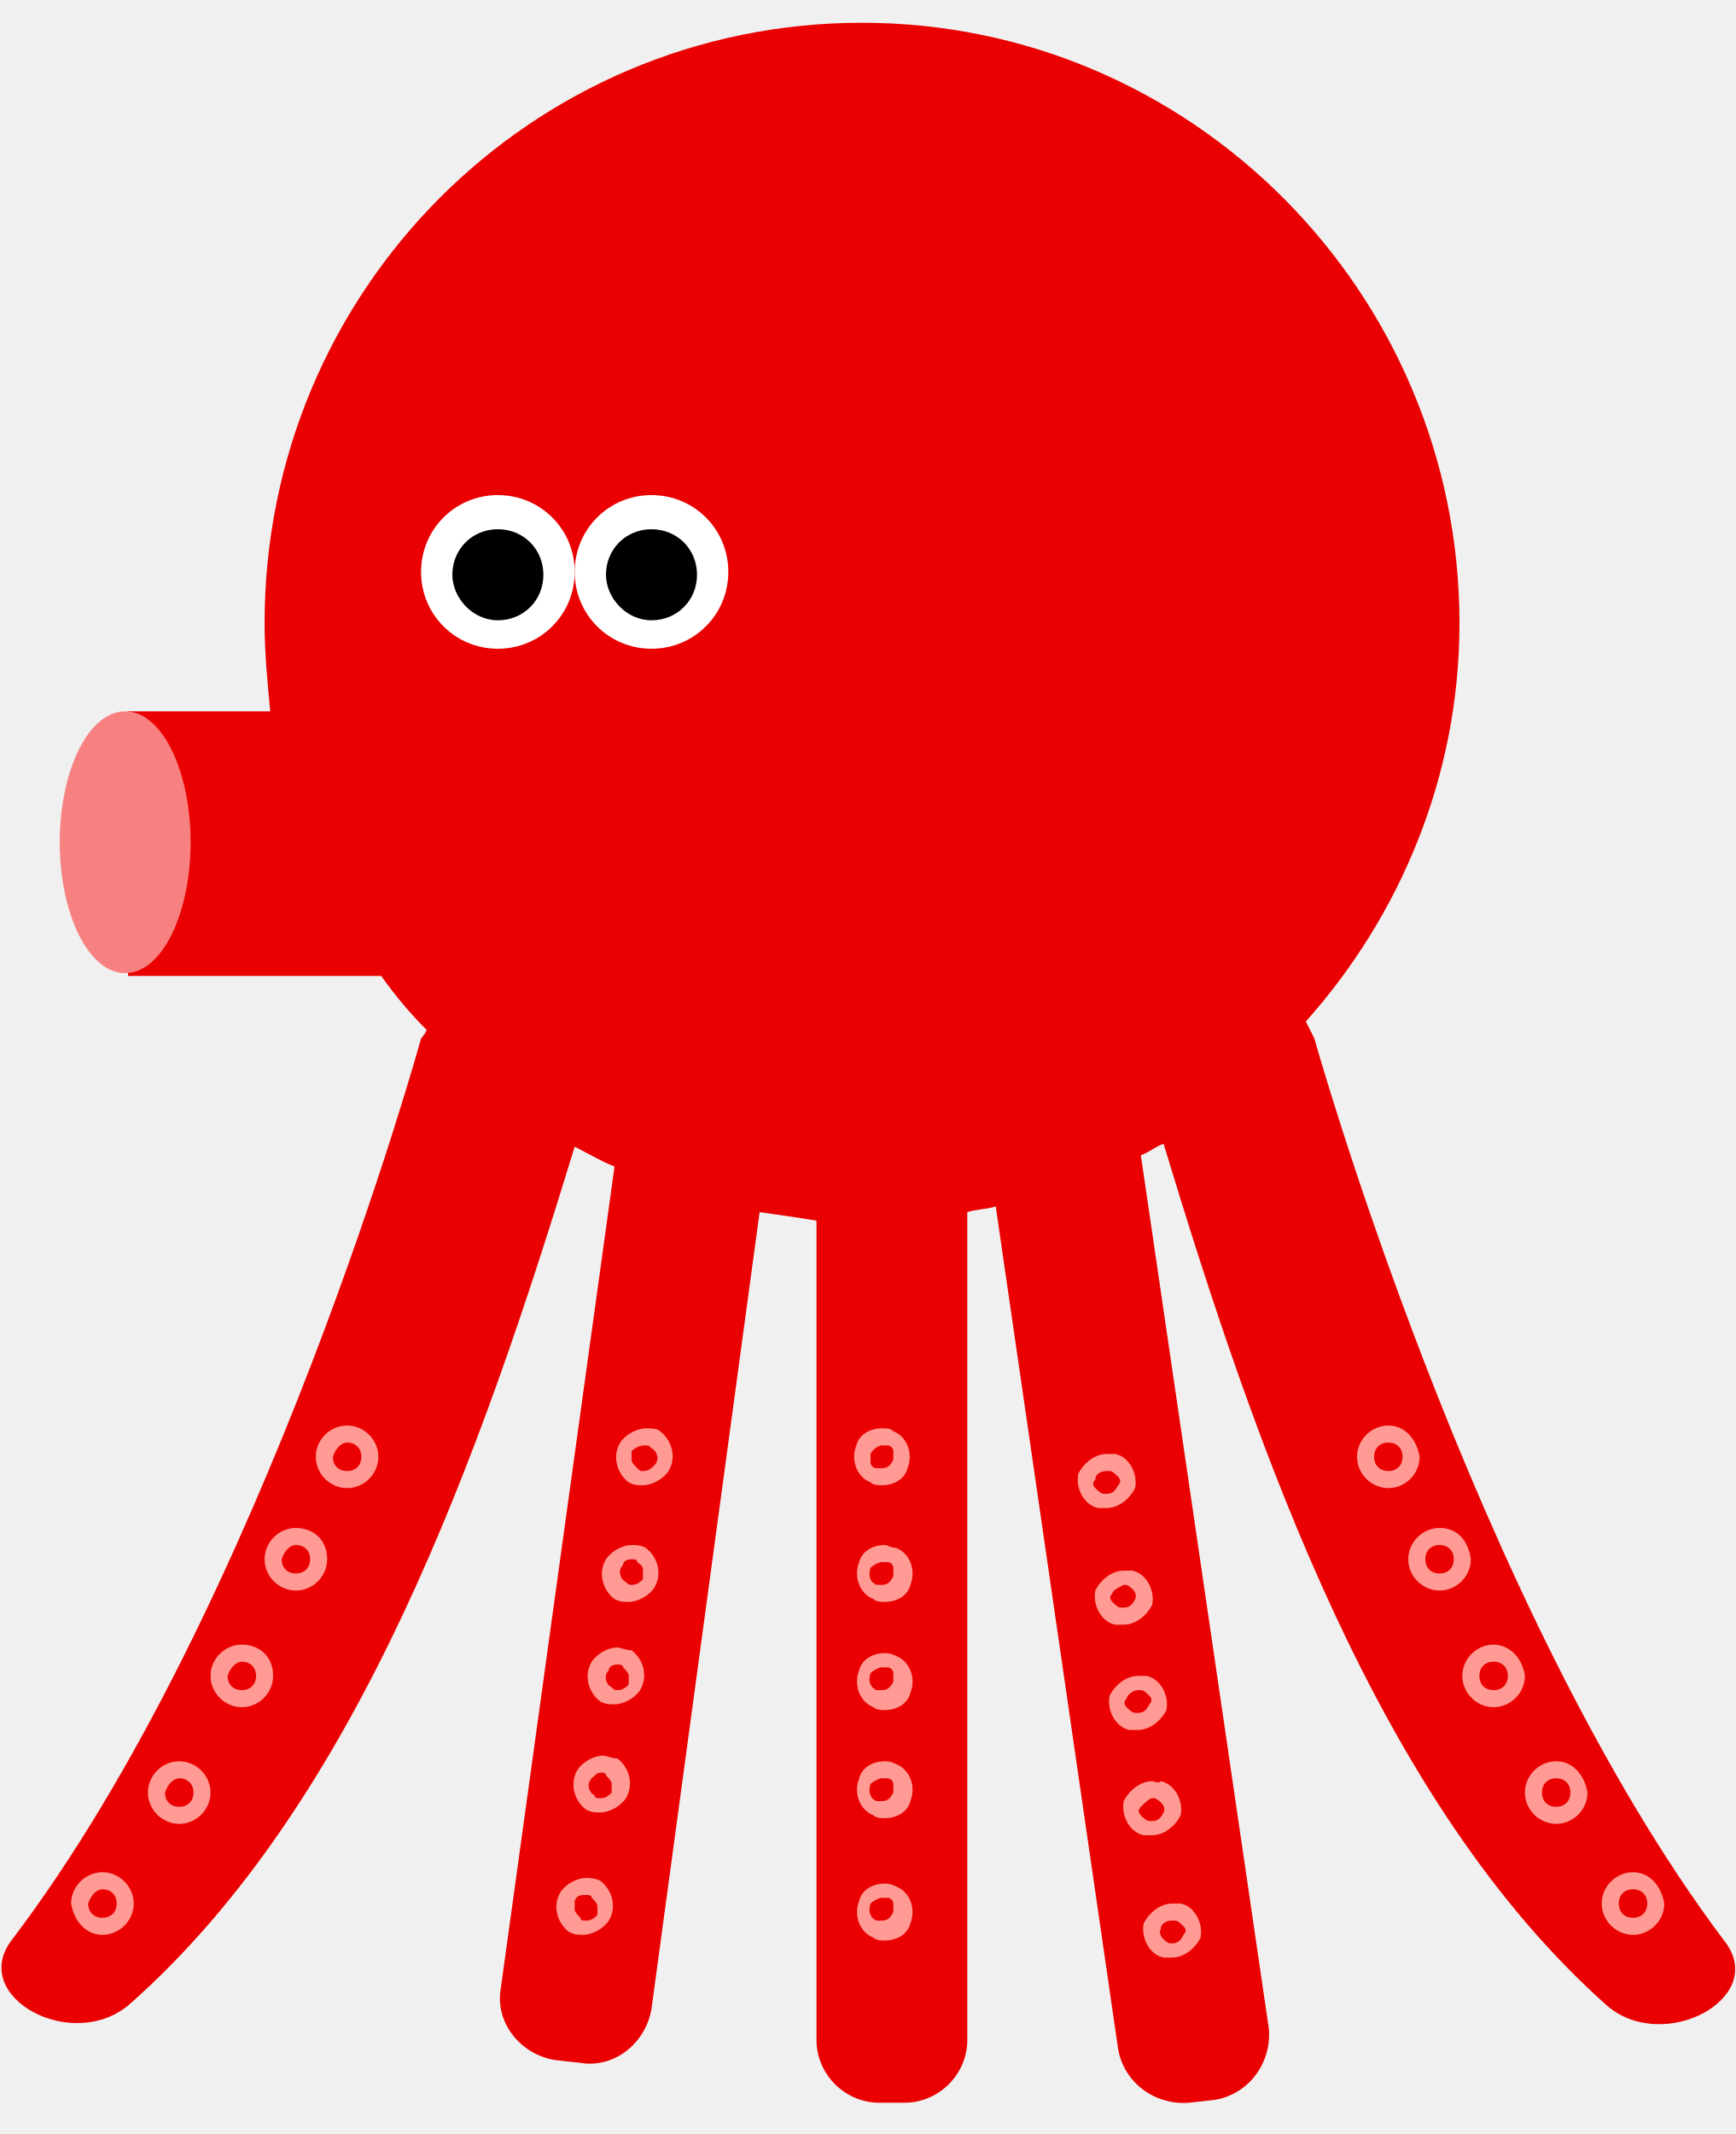
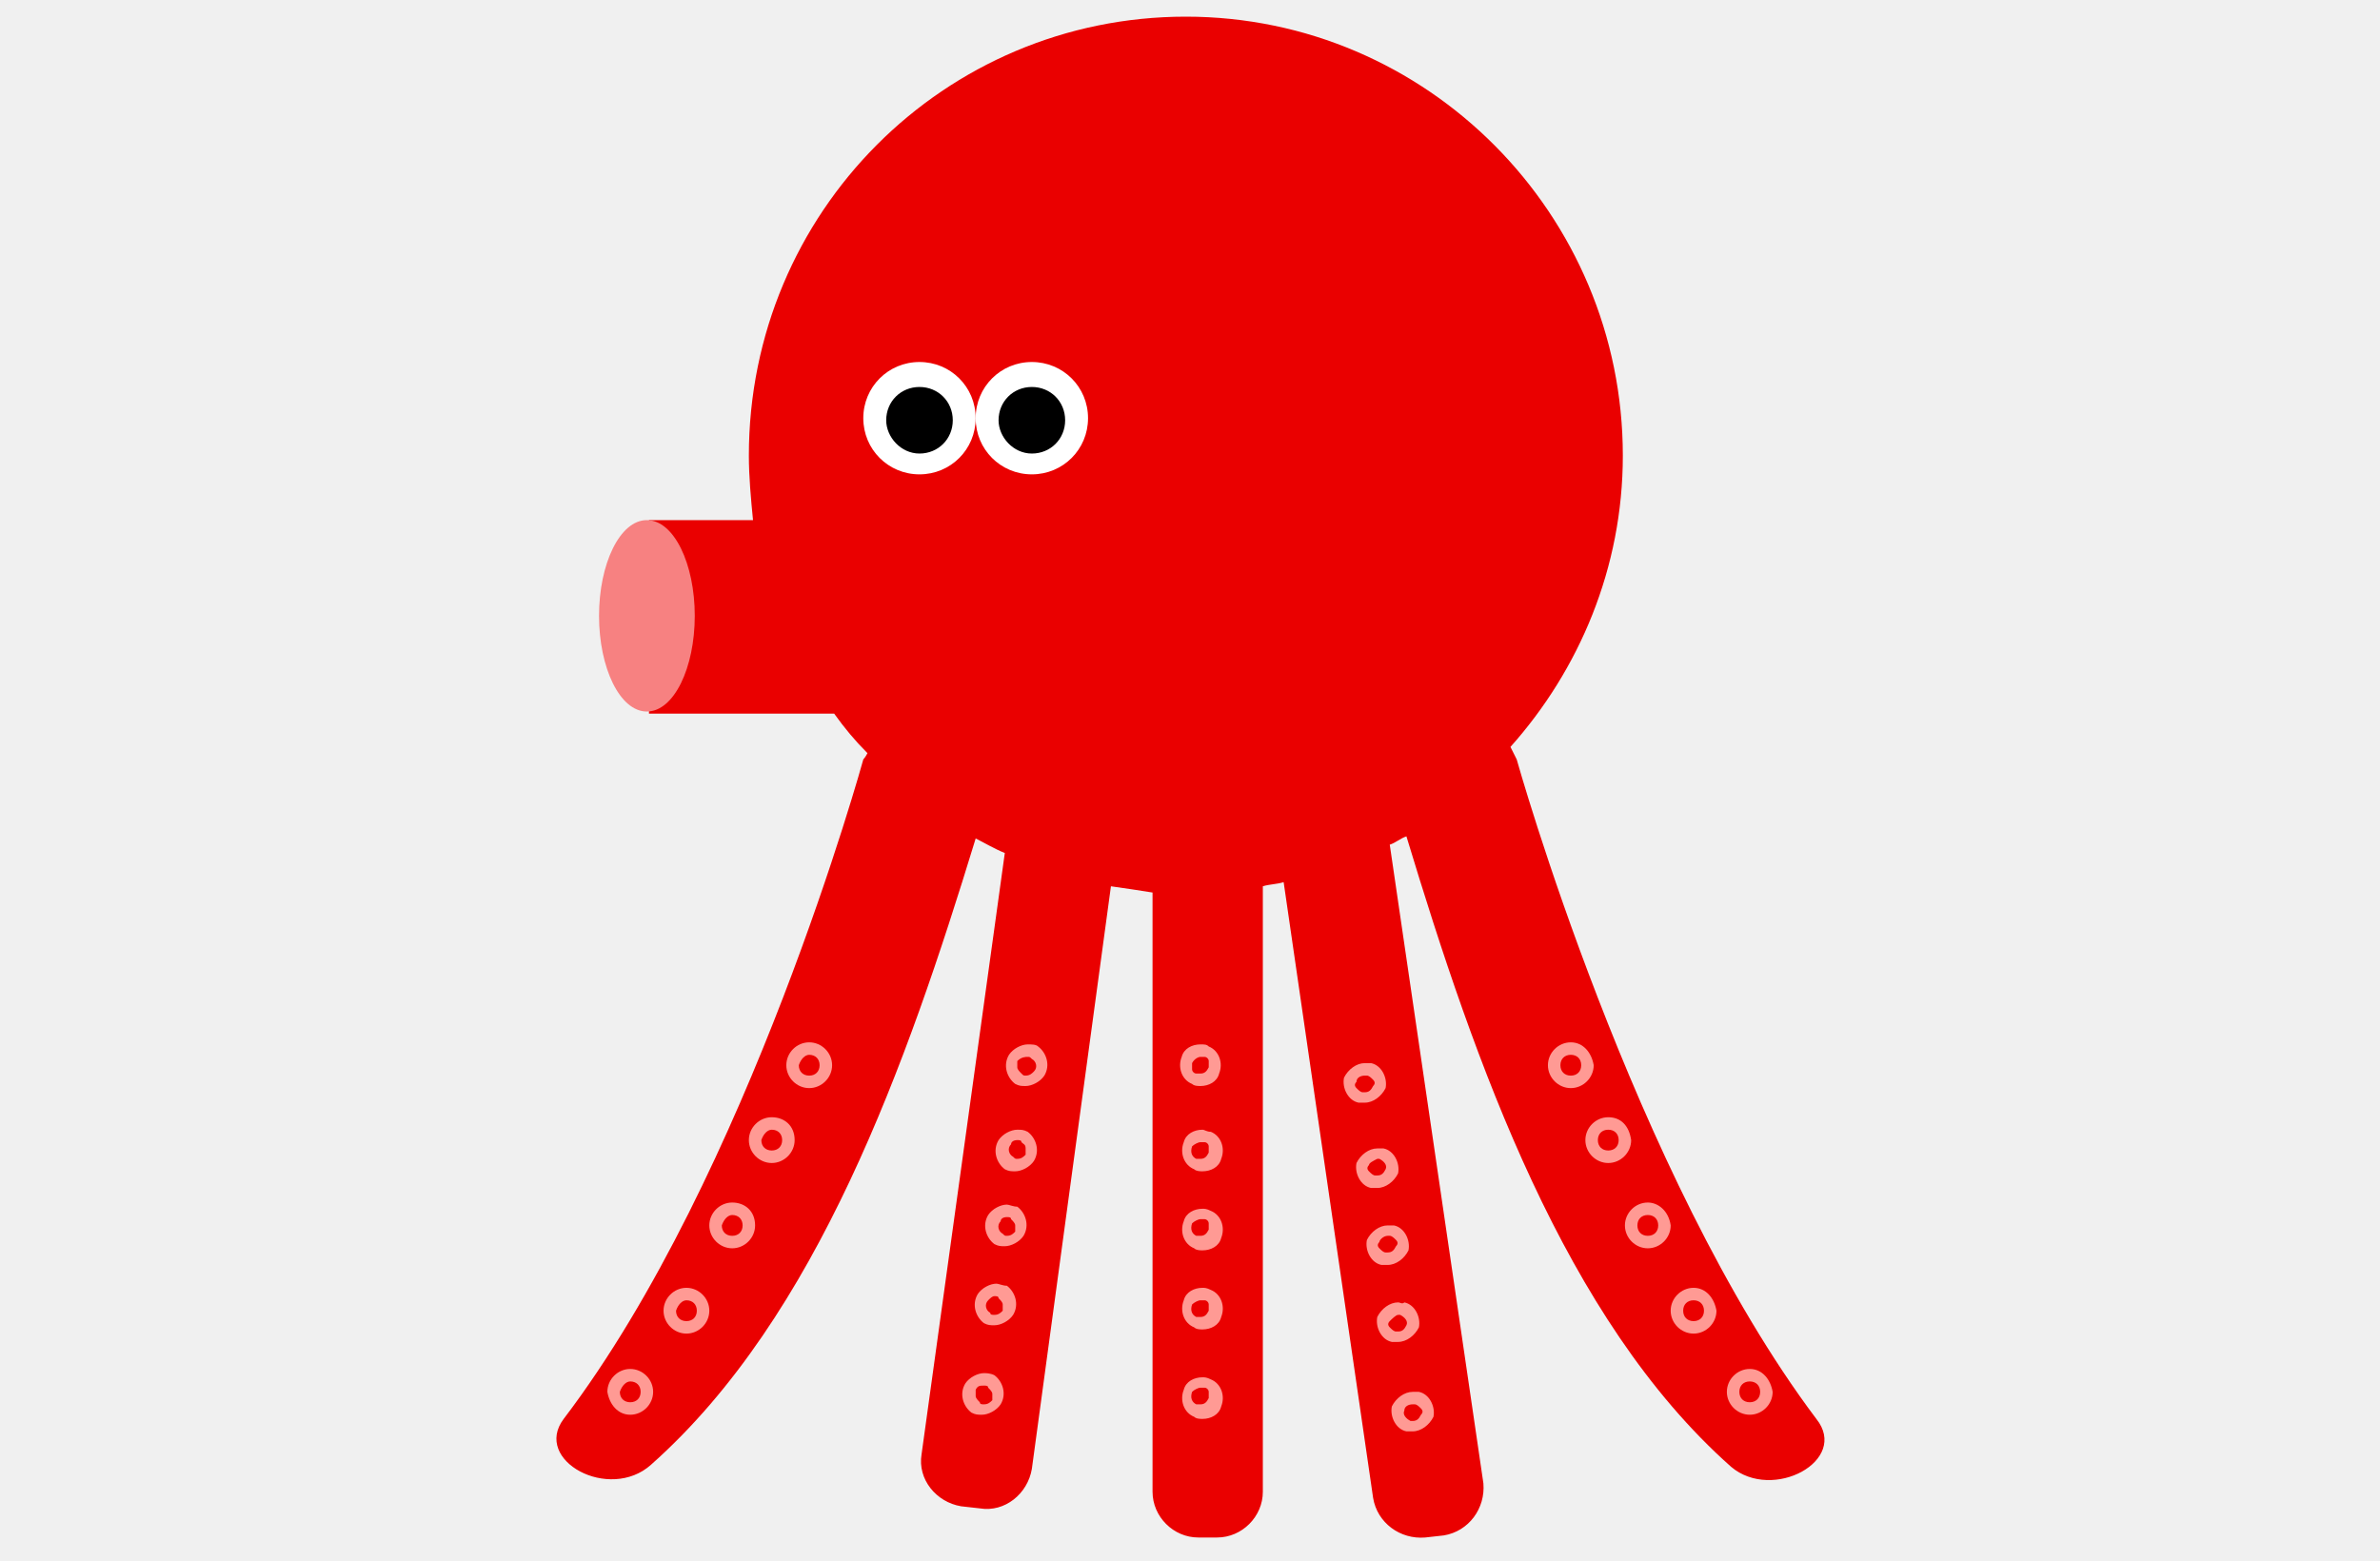
- <svg xmlns="http://www.w3.org/2000/svg" version="1.1" id="レイヤー_1" x="0px" y="0px" viewBox="0 0 61 75" style="enable-background:new 0 0 61 75;" xml:space="preserve">
-   <style type="text/css">
- 	.st0{fill:#EA0000;}
- 	.st1{fill:#FF9A94;}
- 	.st2{fill:#F78181;}
- 	.st3{fill:#FFFFFF;}
- </style>
-   <path id="本体" class="st0" d="M60.6,68.2c-8.8-11.7-14.4-31.7-14.4-31.7s-0.1-0.2-0.3-0.6c3.3-3.7,5.4-8.6,5.4-14  c0-11.6-9.4-21.1-21-21.1c-11.6,0-21,9.4-21,21.1c0,1,0.1,2.1,0.2,3.1H4.5v9.3h8.9c0.5,0.7,1,1.3,1.6,1.9c-0.1,0.2-0.2,0.3-0.2,0.3  s-5.5,20-14.4,31.7c-1.5,2,2.2,4,4.2,2.2c8-7.1,12.3-19.3,15.6-30.1c0.4,0.2,0.9,0.5,1.4,0.7l-4,28.9c-0.2,1.2,0.7,2.3,1.9,2.5  l0.9,0.1c1.2,0.2,2.3-0.7,2.5-1.9l3.8-28c0.7,0.1,1.4,0.2,2,0.3v28.8c0,1.2,1,2.2,2.2,2.2h0.9c1.2,0,2.2-1,2.2-2.2V42.6  c0.3-0.1,0.7-0.1,1-0.2L39.3,72c0.2,1.2,1.3,2,2.5,1.9l0.9-0.1c1.2-0.2,2-1.3,1.9-2.5l-4.5-30.7c0.3-0.1,0.5-0.3,0.8-0.4  c3.3,10.9,7.6,23.2,15.6,30.3C58.5,72.2,62.2,70.2,60.6,68.2z" />
-   <g id="吸盤">
-     <path class="st1" d="M20.6,66.6c0.1,0,0.2,0,0.2,0.1c0.1,0.1,0.2,0.2,0.2,0.3c0,0.1,0,0.2,0,0.3c-0.1,0.1-0.2,0.2-0.4,0.2   c-0.1,0-0.2,0-0.2-0.1c-0.1-0.1-0.2-0.2-0.2-0.3c0-0.1,0-0.2,0-0.3C20.3,66.6,20.4,66.6,20.6,66.6z M20.6,66   c-0.3,0-0.7,0.2-0.9,0.5c-0.3,0.5-0.1,1.1,0.3,1.4c0.2,0.1,0.3,0.1,0.5,0.1c0.3,0,0.7-0.2,0.9-0.5c0.3-0.5,0.1-1.1-0.3-1.4   C20.9,66,20.7,66,20.6,66z" />
-     <path class="st1" d="M48.8,50.7c0.3,0,0.5,0.2,0.5,0.5c0,0.3-0.2,0.5-0.5,0.5c-0.3,0-0.5-0.2-0.5-0.5   C48.3,50.9,48.5,50.7,48.8,50.7z M48.8,50.1c-0.6,0-1.1,0.5-1.1,1.1c0,0.6,0.5,1.1,1.1,1.1s1.1-0.5,1.1-1.1   C49.8,50.6,49.4,50.1,48.8,50.1z" />
-     <path class="st1" d="M50.6,54.3c0.3,0,0.5,0.2,0.5,0.5c0,0.3-0.2,0.5-0.5,0.5s-0.5-0.2-0.5-0.5C50.1,54.5,50.3,54.3,50.6,54.3z    M50.6,53.7c-0.6,0-1.1,0.5-1.1,1.1c0,0.6,0.5,1.1,1.1,1.1s1.1-0.5,1.1-1.1C51.6,54.1,51.2,53.7,50.6,53.7z" />
-     <path class="st1" d="M52.5,58.4c0.3,0,0.5,0.2,0.5,0.5c0,0.3-0.2,0.5-0.5,0.5c-0.3,0-0.5-0.2-0.5-0.5C52,58.6,52.2,58.4,52.5,58.4z    M52.5,57.8c-0.6,0-1.1,0.5-1.1,1.1c0,0.6,0.5,1.1,1.1,1.1s1.1-0.5,1.1-1.1C53.5,58.2,53,57.8,52.5,57.8z" />
-     <path class="st1" d="M54.7,62.5c0.3,0,0.5,0.2,0.5,0.5c0,0.3-0.2,0.5-0.5,0.5c-0.3,0-0.5-0.2-0.5-0.5   C54.2,62.7,54.4,62.5,54.7,62.5z M54.7,61.9c-0.6,0-1.1,0.5-1.1,1.1c0,0.6,0.5,1.1,1.1,1.1c0.6,0,1.1-0.5,1.1-1.1   C55.7,62.4,55.3,61.9,54.7,61.9z" />
-     <path class="st1" d="M57.4,66.4c0.3,0,0.5,0.2,0.5,0.5c0,0.3-0.2,0.5-0.5,0.5c-0.3,0-0.5-0.2-0.5-0.5   C56.9,66.6,57.1,66.4,57.4,66.4z M57.4,65.8c-0.6,0-1.1,0.5-1.1,1.1c0,0.6,0.5,1.1,1.1,1.1s1.1-0.5,1.1-1.1   C58.4,66.3,58,65.8,57.4,65.8z" />
-     <path class="st1" d="M12.2,50.7c0.3,0,0.5,0.2,0.5,0.5c0,0.3-0.2,0.5-0.5,0.5c-0.3,0-0.5-0.2-0.5-0.5C11.8,50.9,12,50.7,12.2,50.7z    M12.2,50.1c-0.6,0-1.1,0.5-1.1,1.1c0,0.6,0.5,1.1,1.1,1.1s1.1-0.5,1.1-1.1C13.3,50.6,12.8,50.1,12.2,50.1z" />
-     <path class="st1" d="M10.4,54.3c0.3,0,0.5,0.2,0.5,0.5c0,0.3-0.2,0.5-0.5,0.5c-0.3,0-0.5-0.2-0.5-0.5C10,54.5,10.2,54.3,10.4,54.3z    M10.4,53.7c-0.6,0-1.1,0.5-1.1,1.1c0,0.6,0.5,1.1,1.1,1.1c0.6,0,1.1-0.5,1.1-1.1C11.5,54.1,11,53.7,10.4,53.7z" />
-     <path class="st1" d="M8.5,58.4c0.3,0,0.5,0.2,0.5,0.5c0,0.3-0.2,0.5-0.5,0.5c-0.3,0-0.5-0.2-0.5-0.5C8.1,58.6,8.3,58.4,8.5,58.4z    M8.5,57.8c-0.6,0-1.1,0.5-1.1,1.1c0,0.6,0.5,1.1,1.1,1.1c0.6,0,1.1-0.5,1.1-1.1C9.6,58.2,9.1,57.8,8.5,57.8z" />
-     <path class="st1" d="M6.3,62.5c0.3,0,0.5,0.2,0.5,0.5c0,0.3-0.2,0.5-0.5,0.5c-0.3,0-0.5-0.2-0.5-0.5C5.9,62.7,6.1,62.5,6.3,62.5z    M6.3,61.9c-0.6,0-1.1,0.5-1.1,1.1c0,0.6,0.5,1.1,1.1,1.1c0.6,0,1.1-0.5,1.1-1.1C7.4,62.4,6.9,61.9,6.3,61.9z" />
-     <path class="st1" d="M3.6,66.4c0.3,0,0.5,0.2,0.5,0.5c0,0.3-0.2,0.5-0.5,0.5c-0.3,0-0.5-0.2-0.5-0.5C3.2,66.6,3.4,66.4,3.6,66.4z    M3.6,65.8c-0.6,0-1.1,0.5-1.1,1.1C2.6,67.5,3,68,3.6,68c0.6,0,1.1-0.5,1.1-1.1C4.7,66.3,4.2,65.8,3.6,65.8z" />
-     <path class="st2" d="M4.4,34.2c1.3,0,2.3-2.1,2.3-4.6c0-2.5-1-4.6-2.3-4.6c-1.3,0-2.3,2.1-2.3,4.6C2.1,32.1,3.1,34.2,4.4,34.2z" />
-     <path class="st1" d="M38.9,51.7c0,0,0.1,0,0.1,0c0.1,0,0.2,0.1,0.3,0.2c0.1,0.1,0.1,0.2,0,0.3c-0.1,0.2-0.2,0.3-0.4,0.3   c0,0-0.1,0-0.1,0c-0.1,0-0.2-0.1-0.3-0.2c-0.1-0.1-0.1-0.2,0-0.3C38.5,51.8,38.7,51.7,38.9,51.7z M38.9,51.1c-0.4,0-0.8,0.3-1,0.7   c-0.1,0.5,0.2,1.1,0.7,1.2c0.1,0,0.2,0,0.3,0c0.4,0,0.8-0.3,1-0.7c0.1-0.5-0.2-1.1-0.7-1.2C39,51.1,39,51.1,38.9,51.1z" />
-     <path class="st1" d="M39.5,55.7c0,0,0.1,0,0.1,0c0.2,0.1,0.4,0.3,0.3,0.5c-0.1,0.2-0.2,0.3-0.4,0.3c0,0-0.1,0-0.1,0   c-0.1,0-0.2-0.1-0.3-0.2c-0.1-0.1-0.1-0.2,0-0.3C39.1,55.9,39.3,55.8,39.5,55.7 M39.5,55.2c-0.4,0-0.8,0.3-1,0.7   c-0.1,0.5,0.2,1.1,0.7,1.2c0.1,0,0.2,0,0.3,0c0.4,0,0.8-0.3,1-0.7c0.1-0.5-0.2-1.1-0.7-1.2C39.6,55.2,39.5,55.2,39.5,55.2z" />
-     <path class="st1" d="M40,59.4c0,0,0.1,0,0.1,0c0.1,0,0.2,0.1,0.3,0.2c0.1,0.1,0.1,0.2,0,0.3c-0.1,0.2-0.2,0.3-0.4,0.3   c0,0-0.1,0-0.1,0c-0.1,0-0.2-0.1-0.3-0.2c-0.1-0.1-0.1-0.2,0-0.3C39.6,59.6,39.8,59.4,40,59.4z M40,58.9c-0.4,0-0.8,0.3-1,0.7   c-0.1,0.5,0.2,1.1,0.7,1.2c0.1,0,0.2,0,0.3,0c0.4,0,0.8-0.3,1-0.7c0.1-0.5-0.2-1.1-0.7-1.2C40.2,58.9,40.1,58.9,40,58.9z" />
-     <path class="st1" d="M40.5,63.2c0,0,0.1,0,0.1,0c0.2,0.1,0.4,0.3,0.3,0.5c-0.1,0.2-0.2,0.3-0.4,0.3c0,0-0.1,0-0.1,0   c-0.1,0-0.2-0.1-0.3-0.2c-0.1-0.1-0.1-0.2,0-0.3C40.2,63.4,40.4,63.2,40.5,63.2z M40.5,62.6c-0.4,0-0.8,0.3-1,0.7   c-0.1,0.5,0.2,1.1,0.7,1.2c0.1,0,0.2,0,0.3,0c0.4,0,0.8-0.3,1-0.7c0.1-0.5-0.2-1.1-0.7-1.2C40.7,62.7,40.6,62.6,40.5,62.6z" />
-     <path class="st1" d="M41.2,67.5c0,0,0.1,0,0.1,0c0.1,0,0.2,0.1,0.3,0.2c0.1,0.1,0.1,0.2,0,0.3c-0.1,0.2-0.2,0.3-0.4,0.3   c0,0-0.1,0-0.1,0c-0.2-0.1-0.4-0.3-0.3-0.5C40.8,67.6,41,67.5,41.2,67.5z M41.2,66.9c-0.4,0-0.8,0.3-1,0.7   c-0.1,0.5,0.2,1.1,0.7,1.2c0.1,0,0.2,0,0.3,0c0.4,0,0.8-0.3,1-0.7c0.1-0.5-0.2-1.1-0.7-1.2C41.3,66.9,41.2,66.9,41.2,66.9z" />
-     <path class="st1" d="M31,50.8c0.1,0,0.1,0,0.2,0c0.1,0,0.2,0.1,0.2,0.2c0,0.1,0,0.2,0,0.3c-0.1,0.2-0.2,0.3-0.4,0.3   c-0.1,0-0.1,0-0.2,0c-0.1,0-0.2-0.1-0.2-0.2c0-0.1,0-0.2,0-0.3C30.7,50.9,30.9,50.8,31,50.8z M31,50.2c-0.4,0-0.8,0.2-0.9,0.6   c-0.2,0.5,0,1.1,0.5,1.3c0.1,0.1,0.3,0.1,0.4,0.1c0.4,0,0.8-0.2,0.9-0.6c0.2-0.5,0-1.1-0.5-1.3C31.3,50.2,31.2,50.2,31,50.2z" />
-     <path class="st1" d="M31,54.9c0.1,0,0.1,0,0.2,0c0.1,0,0.2,0.1,0.2,0.2c0,0.1,0,0.2,0,0.3c-0.1,0.2-0.2,0.3-0.4,0.3   c-0.1,0-0.1,0-0.2,0c-0.2-0.1-0.3-0.3-0.2-0.6C30.7,55,30.9,54.9,31,54.9 M31.1,54.3c-0.4,0-0.8,0.2-0.9,0.6   c-0.2,0.5,0,1.1,0.5,1.3c0.1,0.1,0.3,0.1,0.4,0.1c0.4,0,0.8-0.2,0.9-0.6c0.2-0.5,0-1.1-0.5-1.3C31.3,54.4,31.2,54.3,31.1,54.3z" />
-     <path class="st1" d="M31,58.6c0.1,0,0.1,0,0.2,0c0.1,0,0.2,0.1,0.2,0.2c0,0.1,0,0.2,0,0.3c-0.1,0.2-0.2,0.3-0.4,0.3   c-0.1,0-0.1,0-0.2,0c-0.2-0.1-0.3-0.3-0.2-0.6C30.7,58.7,30.9,58.6,31,58.6 M31.1,58.1c-0.4,0-0.8,0.2-0.9,0.6   c-0.2,0.5,0,1.1,0.5,1.3c0.1,0.1,0.3,0.1,0.4,0.1c0.4,0,0.8-0.2,0.9-0.6c0.2-0.5,0-1.1-0.5-1.3C31.3,58.1,31.2,58.1,31.1,58.1z" />
-     <path class="st1" d="M31,62.5c0.1,0,0.1,0,0.2,0c0.1,0,0.2,0.1,0.2,0.2c0,0.1,0,0.2,0,0.3c-0.1,0.2-0.2,0.3-0.4,0.3   c-0.1,0-0.1,0-0.2,0c-0.2-0.1-0.3-0.3-0.2-0.6C30.7,62.6,30.9,62.5,31,62.5 M31.1,61.9c-0.4,0-0.8,0.2-0.9,0.6   c-0.2,0.5,0,1.1,0.5,1.3c0.1,0.1,0.3,0.1,0.4,0.1c0.4,0,0.8-0.2,0.9-0.6c0.2-0.5,0-1.1-0.5-1.3C31.3,61.9,31.2,61.9,31.1,61.9z" />
-     <path class="st1" d="M31,66.7c0.1,0,0.1,0,0.2,0c0.1,0,0.2,0.1,0.2,0.2c0,0.1,0,0.2,0,0.3c-0.1,0.2-0.2,0.3-0.4,0.3   c-0.1,0-0.1,0-0.2,0c-0.2-0.1-0.3-0.3-0.2-0.6C30.7,66.8,30.9,66.7,31,66.7 M31.1,66.2c-0.4,0-0.8,0.2-0.9,0.6   c-0.2,0.5,0,1.1,0.5,1.3c0.1,0.1,0.3,0.1,0.4,0.1c0.4,0,0.8-0.2,0.9-0.6c0.2-0.5,0-1.1-0.5-1.3C31.3,66.2,31.2,66.2,31.1,66.2z" />
-     <path class="st1" d="M22.7,50.8c0.1,0,0.1,0,0.2,0.1c0.2,0.1,0.3,0.4,0.1,0.6c-0.1,0.1-0.2,0.2-0.4,0.2c-0.1,0-0.1,0-0.2-0.1   c-0.1-0.1-0.2-0.2-0.2-0.3c0-0.1,0-0.2,0-0.3C22.4,50.8,22.6,50.8,22.7,50.8 M22.7,50.2c-0.3,0-0.7,0.2-0.9,0.5   c-0.3,0.5-0.1,1.1,0.3,1.4c0.2,0.1,0.3,0.1,0.5,0.1c0.3,0,0.7-0.2,0.9-0.5c0.3-0.5,0.1-1.1-0.3-1.4C23.1,50.2,22.9,50.2,22.7,50.2z   " />
-     <path class="st1" d="M22.2,54.8c0.1,0,0.2,0,0.2,0.1c0.1,0.1,0.2,0.1,0.2,0.3c0,0.1,0,0.2,0,0.3c-0.1,0.1-0.2,0.2-0.4,0.2   c-0.1,0-0.1,0-0.2-0.1c-0.2-0.1-0.3-0.4-0.1-0.6C21.9,54.9,22,54.8,22.2,54.8 M22.2,54.3c-0.3,0-0.7,0.2-0.9,0.5   c-0.3,0.5-0.1,1.1,0.3,1.4c0.2,0.1,0.3,0.1,0.5,0.1c0.3,0,0.7-0.2,0.9-0.5c0.3-0.5,0.1-1.1-0.3-1.4C22.5,54.3,22.4,54.3,22.2,54.3z   " />
-     <path class="st1" d="M21.7,58.5c0.1,0,0.2,0,0.2,0.1c0.1,0.1,0.2,0.2,0.2,0.3c0,0.1,0,0.2,0,0.3c-0.1,0.1-0.2,0.2-0.4,0.2   c-0.1,0-0.1,0-0.2-0.1c-0.2-0.1-0.3-0.4-0.1-0.6C21.4,58.6,21.5,58.5,21.7,58.5 M21.7,57.9c-0.3,0-0.7,0.2-0.9,0.5   c-0.3,0.5-0.1,1.1,0.3,1.4c0.2,0.1,0.3,0.1,0.5,0.1c0.3,0,0.7-0.2,0.9-0.5c0.3-0.5,0.1-1.1-0.3-1.4C22,58,21.8,57.9,21.7,57.9z" />
-     <path class="st1" d="M21.1,62.3c0.1,0,0.2,0,0.2,0.1c0.1,0.1,0.2,0.2,0.2,0.3c0,0.1,0,0.2,0,0.3c-0.1,0.1-0.2,0.2-0.4,0.2   c-0.1,0-0.2,0-0.2-0.1c-0.2-0.1-0.3-0.4-0.1-0.6C20.9,62.4,21,62.3,21.1,62.3 M21.2,61.7c-0.3,0-0.7,0.2-0.9,0.5   c-0.3,0.5-0.1,1.1,0.3,1.4c0.2,0.1,0.3,0.1,0.5,0.1c0.3,0,0.7-0.2,0.9-0.5c0.3-0.5,0.1-1.1-0.3-1.4C21.5,61.8,21.3,61.7,21.2,61.7z   " />
+ <svg xmlns="http://www.w3.org/2000/svg" width="122" height="80" viewBox="0 0 122 80" fill="none">
+   <g clip-path="url(#clip0_1049_1930)">
+     <path d="M93.107 72.747C83.72 60.267 77.747 38.934 77.747 38.934C77.747 38.934 77.64 38.72 77.427 38.294C80.947 34.347 83.187 29.12 83.187 23.36C83.187 10.987 73.16 0.854 60.787 0.854C48.414 0.854 38.387 10.88 38.387 23.36C38.387 24.427 38.494 25.6 38.6 26.667H33.267V36.587H42.76C43.294 37.334 43.827 37.974 44.467 38.614C44.36 38.827 44.254 38.934 44.254 38.934C44.254 38.934 38.387 60.267 28.894 72.747C27.294 74.88 31.24 77.013 33.374 75.094C41.907 67.52 46.494 54.507 50.014 42.987C50.44 43.2 50.974 43.52 51.507 43.733L47.24 74.56C47.027 75.84 47.987 77.013 49.267 77.227L50.227 77.334C51.507 77.547 52.68 76.587 52.894 75.307L56.947 45.44C57.694 45.547 58.44 45.654 59.08 45.76V76.48C59.08 77.76 60.147 78.827 61.427 78.827H62.387C63.667 78.827 64.734 77.76 64.734 76.48V45.44C65.054 45.334 65.48 45.334 65.8 45.227L70.387 76.8C70.6 78.08 71.774 78.933 73.054 78.827L74.014 78.72C75.294 78.507 76.147 77.334 76.04 76.053L71.24 43.307C71.56 43.2 71.774 42.987 72.094 42.88C75.614 54.507 80.2 67.627 88.734 75.2C90.867 77.013 94.814 74.88 93.107 72.747Z" fill="#EA0000" />
+     <path d="M50.44 71.04C50.547 71.04 50.654 71.04 50.654 71.147C50.76 71.253 50.867 71.36 50.867 71.467C50.867 71.573 50.867 71.68 50.867 71.787C50.76 71.893 50.654 72 50.44 72C50.334 72 50.227 72 50.227 71.893C50.12 71.787 50.014 71.68 50.014 71.573C50.014 71.467 50.014 71.36 50.014 71.253C50.12 71.04 50.227 71.04 50.44 71.04ZM50.44 70.4C50.12 70.4 49.694 70.613 49.48 70.933C49.16 71.467 49.374 72.107 49.8 72.427C50.014 72.533 50.12 72.533 50.334 72.533C50.654 72.533 51.08 72.32 51.294 72C51.614 71.467 51.4 70.827 50.974 70.507C50.76 70.4 50.547 70.4 50.44 70.4Z" fill="#FF9A94" />
+     <path d="M80.52 54.08C80.841 54.08 81.054 54.293 81.054 54.613C81.054 54.933 80.841 55.147 80.52 55.147C80.201 55.147 79.987 54.933 79.987 54.613C79.987 54.293 80.201 54.08 80.52 54.08ZM80.52 53.44C79.88 53.44 79.347 53.973 79.347 54.613C79.347 55.253 79.88 55.787 80.52 55.787C81.16 55.787 81.694 55.253 81.694 54.613C81.587 53.973 81.16 53.44 80.52 53.44Z" fill="#FF9A94" />
+     <path d="M82.44 57.92C82.76 57.92 82.974 58.133 82.974 58.453C82.974 58.773 82.76 58.986 82.44 58.986C82.12 58.986 81.907 58.773 81.907 58.453C81.907 58.133 82.12 57.92 82.44 57.92ZM82.44 57.28C81.8 57.28 81.267 57.813 81.267 58.453C81.267 59.093 81.8 59.627 82.44 59.627C83.08 59.627 83.614 59.093 83.614 58.453C83.507 57.706 83.08 57.28 82.44 57.28Z" fill="#FF9A94" />
+     <path d="M84.467 62.293C84.787 62.293 85.001 62.507 85.001 62.827C85.001 63.147 84.787 63.36 84.467 63.36C84.147 63.36 83.934 63.147 83.934 62.827C83.934 62.507 84.147 62.293 84.467 62.293ZM84.467 61.653C83.827 61.653 83.294 62.187 83.294 62.827C83.294 63.467 83.827 64 84.467 64C85.107 64 85.641 63.467 85.641 62.827C85.534 62.08 85.001 61.653 84.467 61.653Z" fill="#FF9A94" />
+     <path d="M86.814 66.666C87.133 66.666 87.347 66.88 87.347 67.2C87.347 67.52 87.133 67.733 86.814 67.733C86.493 67.733 86.28 67.52 86.28 67.2C86.28 66.88 86.493 66.666 86.814 66.666ZM86.814 66.026C86.174 66.026 85.64 66.56 85.64 67.2C85.64 67.84 86.174 68.373 86.814 68.373C87.454 68.373 87.987 67.84 87.987 67.2C87.88 66.56 87.454 66.026 86.814 66.026Z" fill="#FF9A94" />
+     <path d="M89.694 70.826C90.014 70.826 90.227 71.04 90.227 71.36C90.227 71.68 90.014 71.893 89.694 71.893C89.374 71.893 89.16 71.68 89.16 71.36C89.16 71.04 89.374 70.826 89.694 70.826ZM89.694 70.186C89.054 70.186 88.52 70.72 88.52 71.36C88.52 72 89.054 72.533 89.694 72.533C90.334 72.533 90.867 72 90.867 71.36C90.76 70.72 90.334 70.186 89.694 70.186Z" fill="#FF9A94" />
+     <path d="M41.48 54.08C41.8 54.08 42.014 54.293 42.014 54.613C42.014 54.933 41.8 55.147 41.48 55.147C41.16 55.147 40.947 54.933 40.947 54.613C41.054 54.293 41.267 54.08 41.48 54.08ZM41.48 53.44C40.84 53.44 40.307 53.973 40.307 54.613C40.307 55.253 40.84 55.787 41.48 55.787C42.12 55.787 42.654 55.253 42.654 54.613C42.654 53.973 42.12 53.44 41.48 53.44Z" fill="#FF9A94" />
+     <path d="M39.56 57.92C39.88 57.92 40.094 58.133 40.094 58.453C40.094 58.773 39.88 58.986 39.56 58.986C39.24 58.986 39.027 58.773 39.027 58.453C39.134 58.133 39.347 57.92 39.56 57.92ZM39.56 57.28C38.92 57.28 38.387 57.813 38.387 58.453C38.387 59.093 38.92 59.627 39.56 59.627C40.2 59.627 40.734 59.093 40.734 58.453C40.734 57.706 40.2 57.28 39.56 57.28Z" fill="#FF9A94" />
+     <path d="M37.534 62.293C37.854 62.293 38.067 62.507 38.067 62.827C38.067 63.147 37.854 63.36 37.534 63.36C37.214 63.36 37 63.147 37 62.827C37.107 62.507 37.32 62.293 37.534 62.293ZM37.534 61.653C36.894 61.653 36.36 62.187 36.36 62.827C36.36 63.467 36.894 64 37.534 64C38.174 64 38.707 63.467 38.707 62.827C38.707 62.08 38.174 61.653 37.534 61.653Z" fill="#FF9A94" />
+     <path d="M35.187 66.666C35.507 66.666 35.72 66.88 35.72 67.2C35.72 67.52 35.507 67.733 35.187 67.733C34.867 67.733 34.654 67.52 34.654 67.2C34.76 66.88 34.974 66.666 35.187 66.666ZM35.187 66.026C34.547 66.026 34.014 66.56 34.014 67.2C34.014 67.84 34.547 68.373 35.187 68.373C35.827 68.373 36.36 67.84 36.36 67.2C36.36 66.56 35.827 66.026 35.187 66.026Z" fill="#FF9A94" />
+     <path d="M32.307 70.826C32.627 70.826 32.84 71.04 32.84 71.36C32.84 71.68 32.627 71.893 32.307 71.893C31.987 71.893 31.774 71.68 31.774 71.36C31.881 71.04 32.094 70.826 32.307 70.826ZM32.307 70.186C31.667 70.186 31.134 70.72 31.134 71.36C31.241 72 31.667 72.533 32.307 72.533C32.947 72.533 33.48 72 33.48 71.36C33.48 70.72 32.947 70.186 32.307 70.186Z" fill="#FF9A94" />
+     <path d="M33.16 36.48C34.547 36.48 35.614 34.24 35.614 31.573C35.614 28.907 34.547 26.666 33.16 26.666C31.774 26.666 30.707 28.907 30.707 31.573C30.707 34.24 31.774 36.48 33.16 36.48Z" fill="#F78181" />
+     <path d="M69.96 55.146H70.067C70.174 55.146 70.28 55.253 70.387 55.36C70.493 55.466 70.493 55.573 70.387 55.68C70.28 55.893 70.174 56 69.96 56H69.853C69.747 56 69.64 55.893 69.534 55.786C69.427 55.68 69.427 55.573 69.534 55.466C69.534 55.253 69.747 55.146 69.96 55.146ZM69.96 54.506C69.534 54.506 69.107 54.826 68.894 55.253C68.787 55.786 69.107 56.426 69.64 56.533C69.747 56.533 69.853 56.533 69.96 56.533C70.387 56.533 70.814 56.213 71.027 55.786C71.133 55.253 70.814 54.613 70.28 54.506C70.067 54.506 70.067 54.506 69.96 54.506Z" fill="#FF9A94" />
+     <path d="M70.6 59.413H70.707C70.92 59.52 71.134 59.733 71.027 59.947C70.92 60.16 70.814 60.267 70.6 60.267H70.494C70.387 60.267 70.28 60.16 70.174 60.053C70.067 59.947 70.067 59.84 70.174 59.733C70.174 59.627 70.387 59.52 70.6 59.413ZM70.6 58.88C70.174 58.88 69.747 59.2 69.534 59.627C69.427 60.16 69.747 60.8 70.28 60.907C70.387 60.907 70.494 60.907 70.6 60.907C71.027 60.907 71.454 60.587 71.667 60.16C71.774 59.627 71.454 58.986 70.92 58.88C70.707 58.88 70.6 58.88 70.6 58.88Z" fill="#FF9A94" />
+     <path d="M71.133 63.36H71.24C71.347 63.36 71.454 63.467 71.56 63.573C71.667 63.68 71.667 63.787 71.56 63.893C71.454 64.107 71.347 64.213 71.133 64.213H71.027C70.92 64.213 70.814 64.107 70.707 64C70.6 63.893 70.6 63.787 70.707 63.68C70.707 63.573 70.92 63.36 71.133 63.36ZM71.133 62.827C70.707 62.827 70.28 63.147 70.067 63.573C69.96 64.107 70.28 64.747 70.814 64.853C70.92 64.853 71.027 64.853 71.133 64.853C71.56 64.853 71.987 64.533 72.2 64.107C72.307 63.573 71.987 62.933 71.454 62.827C71.347 62.827 71.24 62.827 71.133 62.827Z" fill="#FF9A94" />
+     <path d="M71.667 67.413H71.774C71.987 67.52 72.201 67.733 72.094 67.946C71.987 68.16 71.88 68.266 71.667 68.266H71.561C71.454 68.266 71.347 68.16 71.24 68.053C71.134 67.946 71.134 67.84 71.24 67.733C71.347 67.626 71.561 67.413 71.667 67.413ZM71.667 66.773C71.24 66.773 70.814 67.093 70.6 67.52C70.494 68.053 70.814 68.693 71.347 68.8C71.454 68.8 71.561 68.8 71.667 68.8C72.094 68.8 72.52 68.48 72.734 68.053C72.841 67.52 72.52 66.88 71.987 66.773C71.88 66.88 71.774 66.773 71.667 66.773Z" fill="#FF9A94" />
+     <path d="M72.414 72H72.52C72.627 72 72.734 72.106 72.84 72.213C72.947 72.32 72.947 72.427 72.84 72.533C72.734 72.746 72.627 72.853 72.414 72.853H72.307C72.094 72.746 71.88 72.533 71.987 72.32C71.987 72.106 72.2 72 72.414 72ZM72.414 71.36C71.987 71.36 71.56 71.68 71.347 72.106C71.24 72.64 71.56 73.28 72.094 73.386C72.2 73.386 72.307 73.386 72.414 73.386C72.84 73.386 73.267 73.067 73.48 72.64C73.587 72.106 73.267 71.466 72.734 71.36C72.52 71.36 72.414 71.36 72.414 71.36Z" fill="#FF9A94" />
+     <path d="M61.534 54.186C61.641 54.186 61.641 54.186 61.747 54.186C61.854 54.186 61.961 54.293 61.961 54.4C61.961 54.506 61.961 54.613 61.961 54.72C61.854 54.933 61.747 55.04 61.534 55.04C61.427 55.04 61.427 55.04 61.321 55.04C61.214 55.04 61.107 54.933 61.107 54.826C61.107 54.72 61.107 54.613 61.107 54.506C61.214 54.293 61.427 54.186 61.534 54.186ZM61.534 53.546C61.107 53.546 60.681 53.76 60.574 54.186C60.361 54.72 60.574 55.36 61.107 55.573C61.214 55.68 61.427 55.68 61.534 55.68C61.961 55.68 62.387 55.466 62.494 55.04C62.707 54.506 62.494 53.866 61.961 53.653C61.854 53.546 61.747 53.546 61.534 53.546Z" fill="#FF9A94" />
+     <path d="M61.534 58.56C61.64 58.56 61.64 58.56 61.747 58.56C61.854 58.56 61.96 58.667 61.96 58.773C61.96 58.88 61.96 58.987 61.96 59.093C61.854 59.307 61.747 59.413 61.534 59.413C61.427 59.413 61.427 59.413 61.32 59.413C61.107 59.307 61 59.093 61.107 58.773C61.214 58.667 61.427 58.56 61.534 58.56ZM61.64 57.92C61.214 57.92 60.787 58.133 60.68 58.56C60.467 59.093 60.68 59.733 61.214 59.947C61.32 60.053 61.534 60.053 61.64 60.053C62.067 60.053 62.494 59.84 62.6 59.413C62.814 58.88 62.6 58.24 62.067 58.027C61.854 58.027 61.747 57.92 61.64 57.92Z" fill="#FF9A94" />
+     <path d="M61.534 62.507C61.64 62.507 61.64 62.507 61.747 62.507C61.854 62.507 61.96 62.613 61.96 62.72C61.96 62.827 61.96 62.933 61.96 63.04C61.854 63.253 61.747 63.36 61.534 63.36C61.427 63.36 61.427 63.36 61.32 63.36C61.107 63.253 61 63.04 61.107 62.72C61.214 62.613 61.427 62.507 61.534 62.507ZM61.64 61.973C61.214 61.973 60.787 62.187 60.68 62.613C60.467 63.147 60.68 63.786 61.214 64C61.32 64.106 61.534 64.106 61.64 64.106C62.067 64.106 62.494 63.893 62.6 63.467C62.814 62.933 62.6 62.293 62.067 62.08C61.854 61.973 61.747 61.973 61.64 61.973Z" fill="#FF9A94" />
+     <path d="M61.534 66.666C61.64 66.666 61.64 66.666 61.747 66.666C61.854 66.666 61.96 66.773 61.96 66.88C61.96 66.986 61.96 67.093 61.96 67.2C61.854 67.413 61.747 67.52 61.534 67.52C61.427 67.52 61.427 67.52 61.32 67.52C61.107 67.413 61 67.2 61.107 66.88C61.214 66.773 61.427 66.666 61.534 66.666ZM61.64 66.026C61.214 66.026 60.787 66.24 60.68 66.666C60.467 67.2 60.68 67.84 61.214 68.053C61.32 68.16 61.534 68.16 61.64 68.16C62.067 68.16 62.494 67.946 62.6 67.52C62.814 66.986 62.6 66.346 62.067 66.133C61.854 66.026 61.747 66.026 61.64 66.026Z" fill="#FF9A94" />
+     <path d="M61.534 71.147C61.64 71.147 61.64 71.147 61.747 71.147C61.854 71.147 61.96 71.253 61.96 71.36C61.96 71.467 61.96 71.573 61.96 71.68C61.854 71.893 61.747 72 61.534 72C61.427 72 61.427 72 61.32 72C61.107 71.893 61 71.68 61.107 71.36C61.214 71.253 61.427 71.147 61.534 71.147ZM61.64 70.613C61.214 70.613 60.787 70.827 60.68 71.253C60.467 71.787 60.68 72.427 61.214 72.64C61.32 72.747 61.534 72.747 61.64 72.747C62.067 72.747 62.494 72.533 62.6 72.107C62.814 71.573 62.6 70.933 62.067 70.72C61.854 70.613 61.747 70.613 61.64 70.613Z" fill="#FF9A94" />
+     <path d="M52.681 54.186C52.787 54.186 52.787 54.186 52.894 54.293C53.107 54.4 53.214 54.72 53.001 54.933C52.894 55.04 52.787 55.146 52.574 55.146C52.467 55.146 52.467 55.146 52.361 55.04C52.254 54.933 52.147 54.826 52.147 54.72C52.147 54.613 52.147 54.506 52.147 54.4C52.361 54.186 52.574 54.186 52.681 54.186ZM52.681 53.546C52.361 53.546 51.934 53.76 51.721 54.08C51.401 54.613 51.614 55.253 52.041 55.573C52.254 55.68 52.361 55.68 52.574 55.68C52.894 55.68 53.321 55.466 53.534 55.146C53.854 54.613 53.641 53.973 53.214 53.653C53.107 53.546 52.894 53.546 52.681 53.546Z" fill="#FF9A94" />
+     <path d="M52.147 58.453C52.254 58.453 52.36 58.453 52.36 58.56C52.467 58.667 52.574 58.667 52.574 58.88C52.574 58.987 52.574 59.093 52.574 59.2C52.467 59.307 52.36 59.413 52.147 59.413C52.04 59.413 52.04 59.413 51.934 59.307C51.72 59.2 51.614 58.88 51.827 58.667C51.827 58.56 51.934 58.453 52.147 58.453ZM52.147 57.92C51.827 57.92 51.4 58.133 51.187 58.453C50.867 58.987 51.08 59.627 51.507 59.947C51.72 60.053 51.827 60.053 52.04 60.053C52.36 60.053 52.787 59.84 53 59.52C53.32 58.987 53.107 58.347 52.68 58.027C52.467 57.92 52.36 57.92 52.147 57.92Z" fill="#FF9A94" />
+     <path d="M51.614 62.4C51.72 62.4 51.827 62.4 51.827 62.506C51.934 62.613 52.04 62.72 52.04 62.826C52.04 62.933 52.04 63.04 52.04 63.146C51.934 63.253 51.827 63.36 51.614 63.36C51.507 63.36 51.507 63.36 51.4 63.253C51.187 63.146 51.08 62.826 51.294 62.613C51.294 62.506 51.4 62.4 51.614 62.4ZM51.614 61.76C51.294 61.76 50.867 61.973 50.654 62.293C50.334 62.826 50.547 63.466 50.974 63.786C51.187 63.893 51.294 63.893 51.507 63.893C51.827 63.893 52.254 63.68 52.467 63.36C52.787 62.826 52.574 62.186 52.147 61.866C51.934 61.866 51.72 61.76 51.614 61.76Z" fill="#FF9A94" />
+     <path d="M50.974 66.453C51.08 66.453 51.187 66.453 51.187 66.56C51.294 66.666 51.4 66.773 51.4 66.88C51.4 66.986 51.4 67.093 51.4 67.2C51.294 67.306 51.187 67.413 50.974 67.413C50.867 67.413 50.76 67.413 50.76 67.306C50.547 67.2 50.44 66.88 50.654 66.666C50.76 66.56 50.867 66.453 50.974 66.453ZM51.08 65.813C50.76 65.813 50.334 66.026 50.12 66.346C49.8 66.88 50.014 67.52 50.44 67.84C50.654 67.946 50.76 67.946 50.974 67.946C51.294 67.946 51.72 67.733 51.934 67.413C52.254 66.88 52.04 66.24 51.614 65.92C51.4 65.92 51.187 65.813 51.08 65.813Z" fill="#FF9A94" />
+     <path d="M47.133 24.32C48.733 24.32 50.013 23.04 50.013 21.44C50.013 19.84 48.733 18.56 47.133 18.56C45.533 18.56 44.253 19.84 44.253 21.44C44.253 23.04 45.533 24.32 47.133 24.32Z" fill="white" />
+     <path d="M47.133 23.253C48.093 23.253 48.84 22.506 48.84 21.547C48.84 20.587 48.093 19.84 47.133 19.84C46.173 19.84 45.427 20.587 45.427 21.547C45.427 22.4 46.173 23.253 47.133 23.253Z" fill="black" />
+     <path d="M52.893 24.32C54.493 24.32 55.773 23.04 55.773 21.44C55.773 19.84 54.493 18.56 52.893 18.56C51.293 18.56 50.013 19.84 50.013 21.44C50.013 23.04 51.293 24.32 52.893 24.32Z" fill="white" />
+     <path d="M52.893 23.253C53.853 23.253 54.6 22.506 54.6 21.547C54.6 20.587 53.853 19.84 52.893 19.84C51.933 19.84 51.187 20.587 51.187 21.547C51.187 22.4 51.933 23.253 52.893 23.253Z" fill="black" />
  </g>
-   <g id="色変わらん">
-     <path class="st3" d="M17.5,22.8c1.5,0,2.7-1.2,2.7-2.7c0-1.5-1.2-2.7-2.7-2.7c-1.5,0-2.7,1.2-2.7,2.7C14.8,21.6,16,22.8,17.5,22.8z   " />
-     <path d="M17.5,21.8c0.9,0,1.6-0.7,1.6-1.6c0-0.9-0.7-1.6-1.6-1.6c-0.9,0-1.6,0.7-1.6,1.6C15.9,21,16.6,21.8,17.5,21.8z" />
-     <path class="st3" d="M22.9,22.8c1.5,0,2.7-1.2,2.7-2.7c0-1.5-1.2-2.7-2.7-2.7s-2.7,1.2-2.7,2.7C20.2,21.6,21.4,22.8,22.9,22.8z" />
-     <path d="M22.9,21.8c0.9,0,1.6-0.7,1.6-1.6c0-0.9-0.7-1.6-1.6-1.6c-0.9,0-1.6,0.7-1.6,1.6C21.3,21,22,21.8,22.9,21.8z" />
-   </g>
+   <defs>
+     <clipPath id="clip0_1049_1930">
+       <rect width="65.067" height="80" fill="white" transform="translate(28.4668)" />
+     </clipPath>
+   </defs>
</svg>
